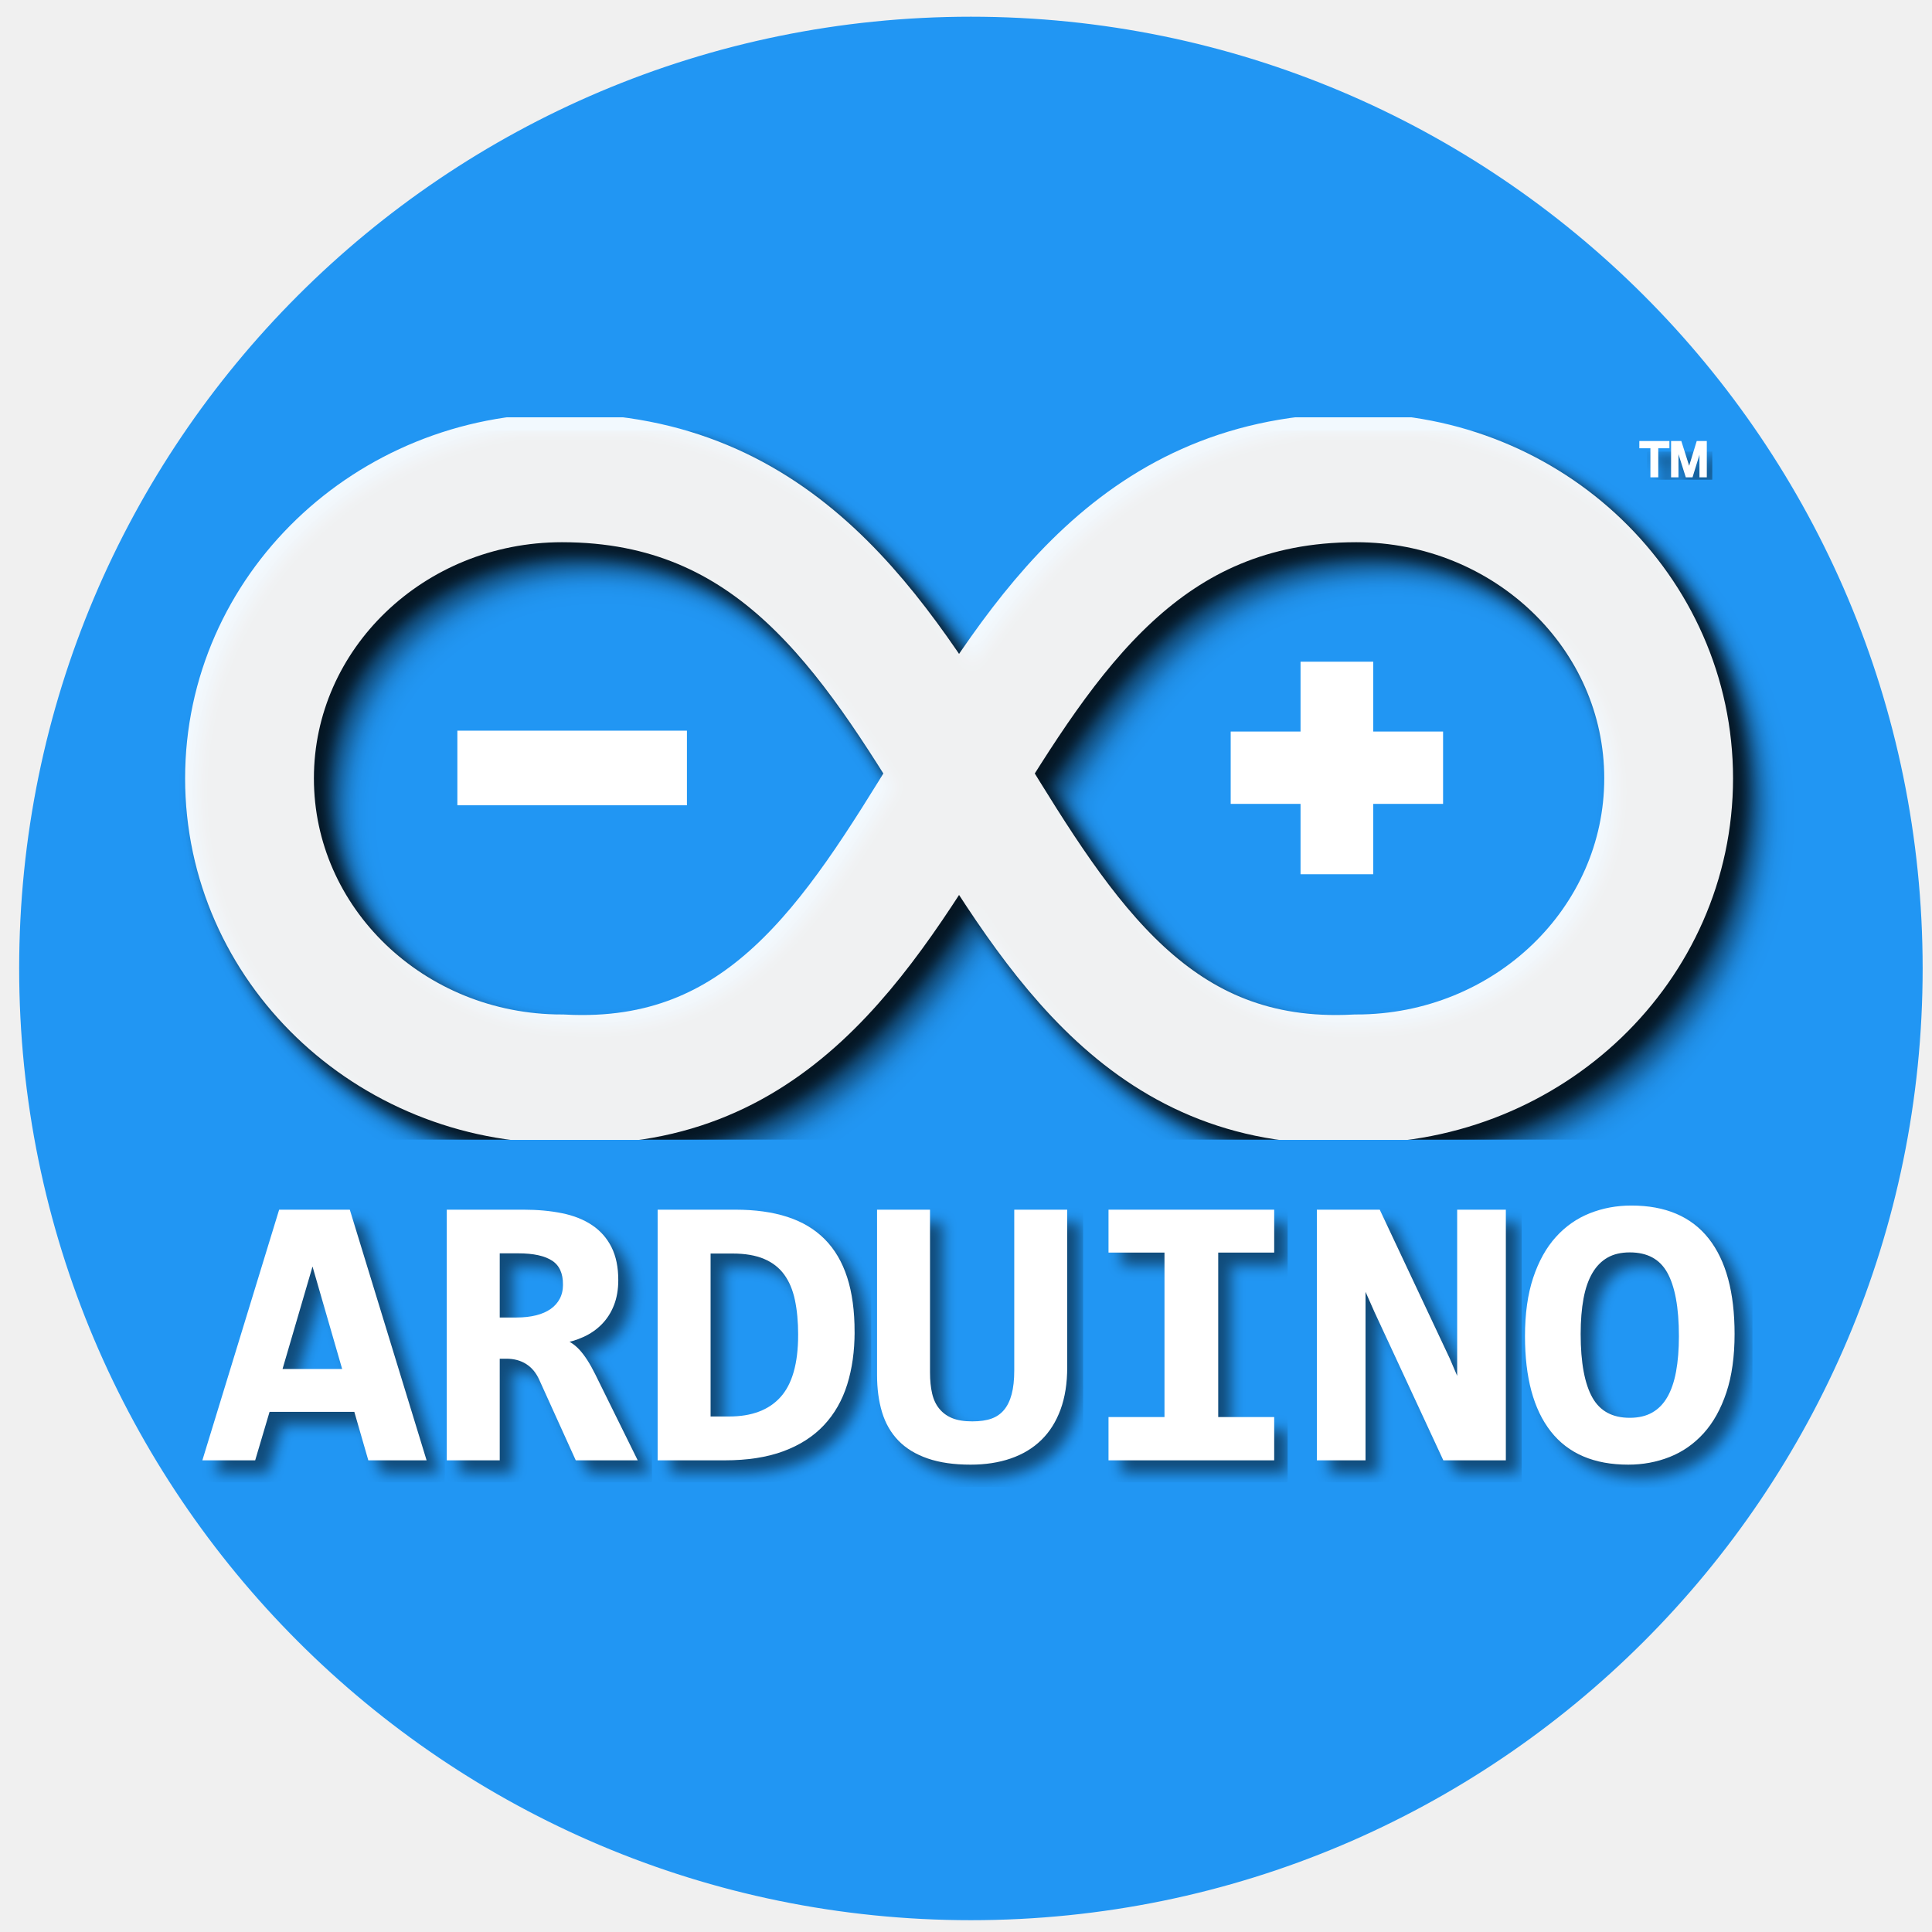
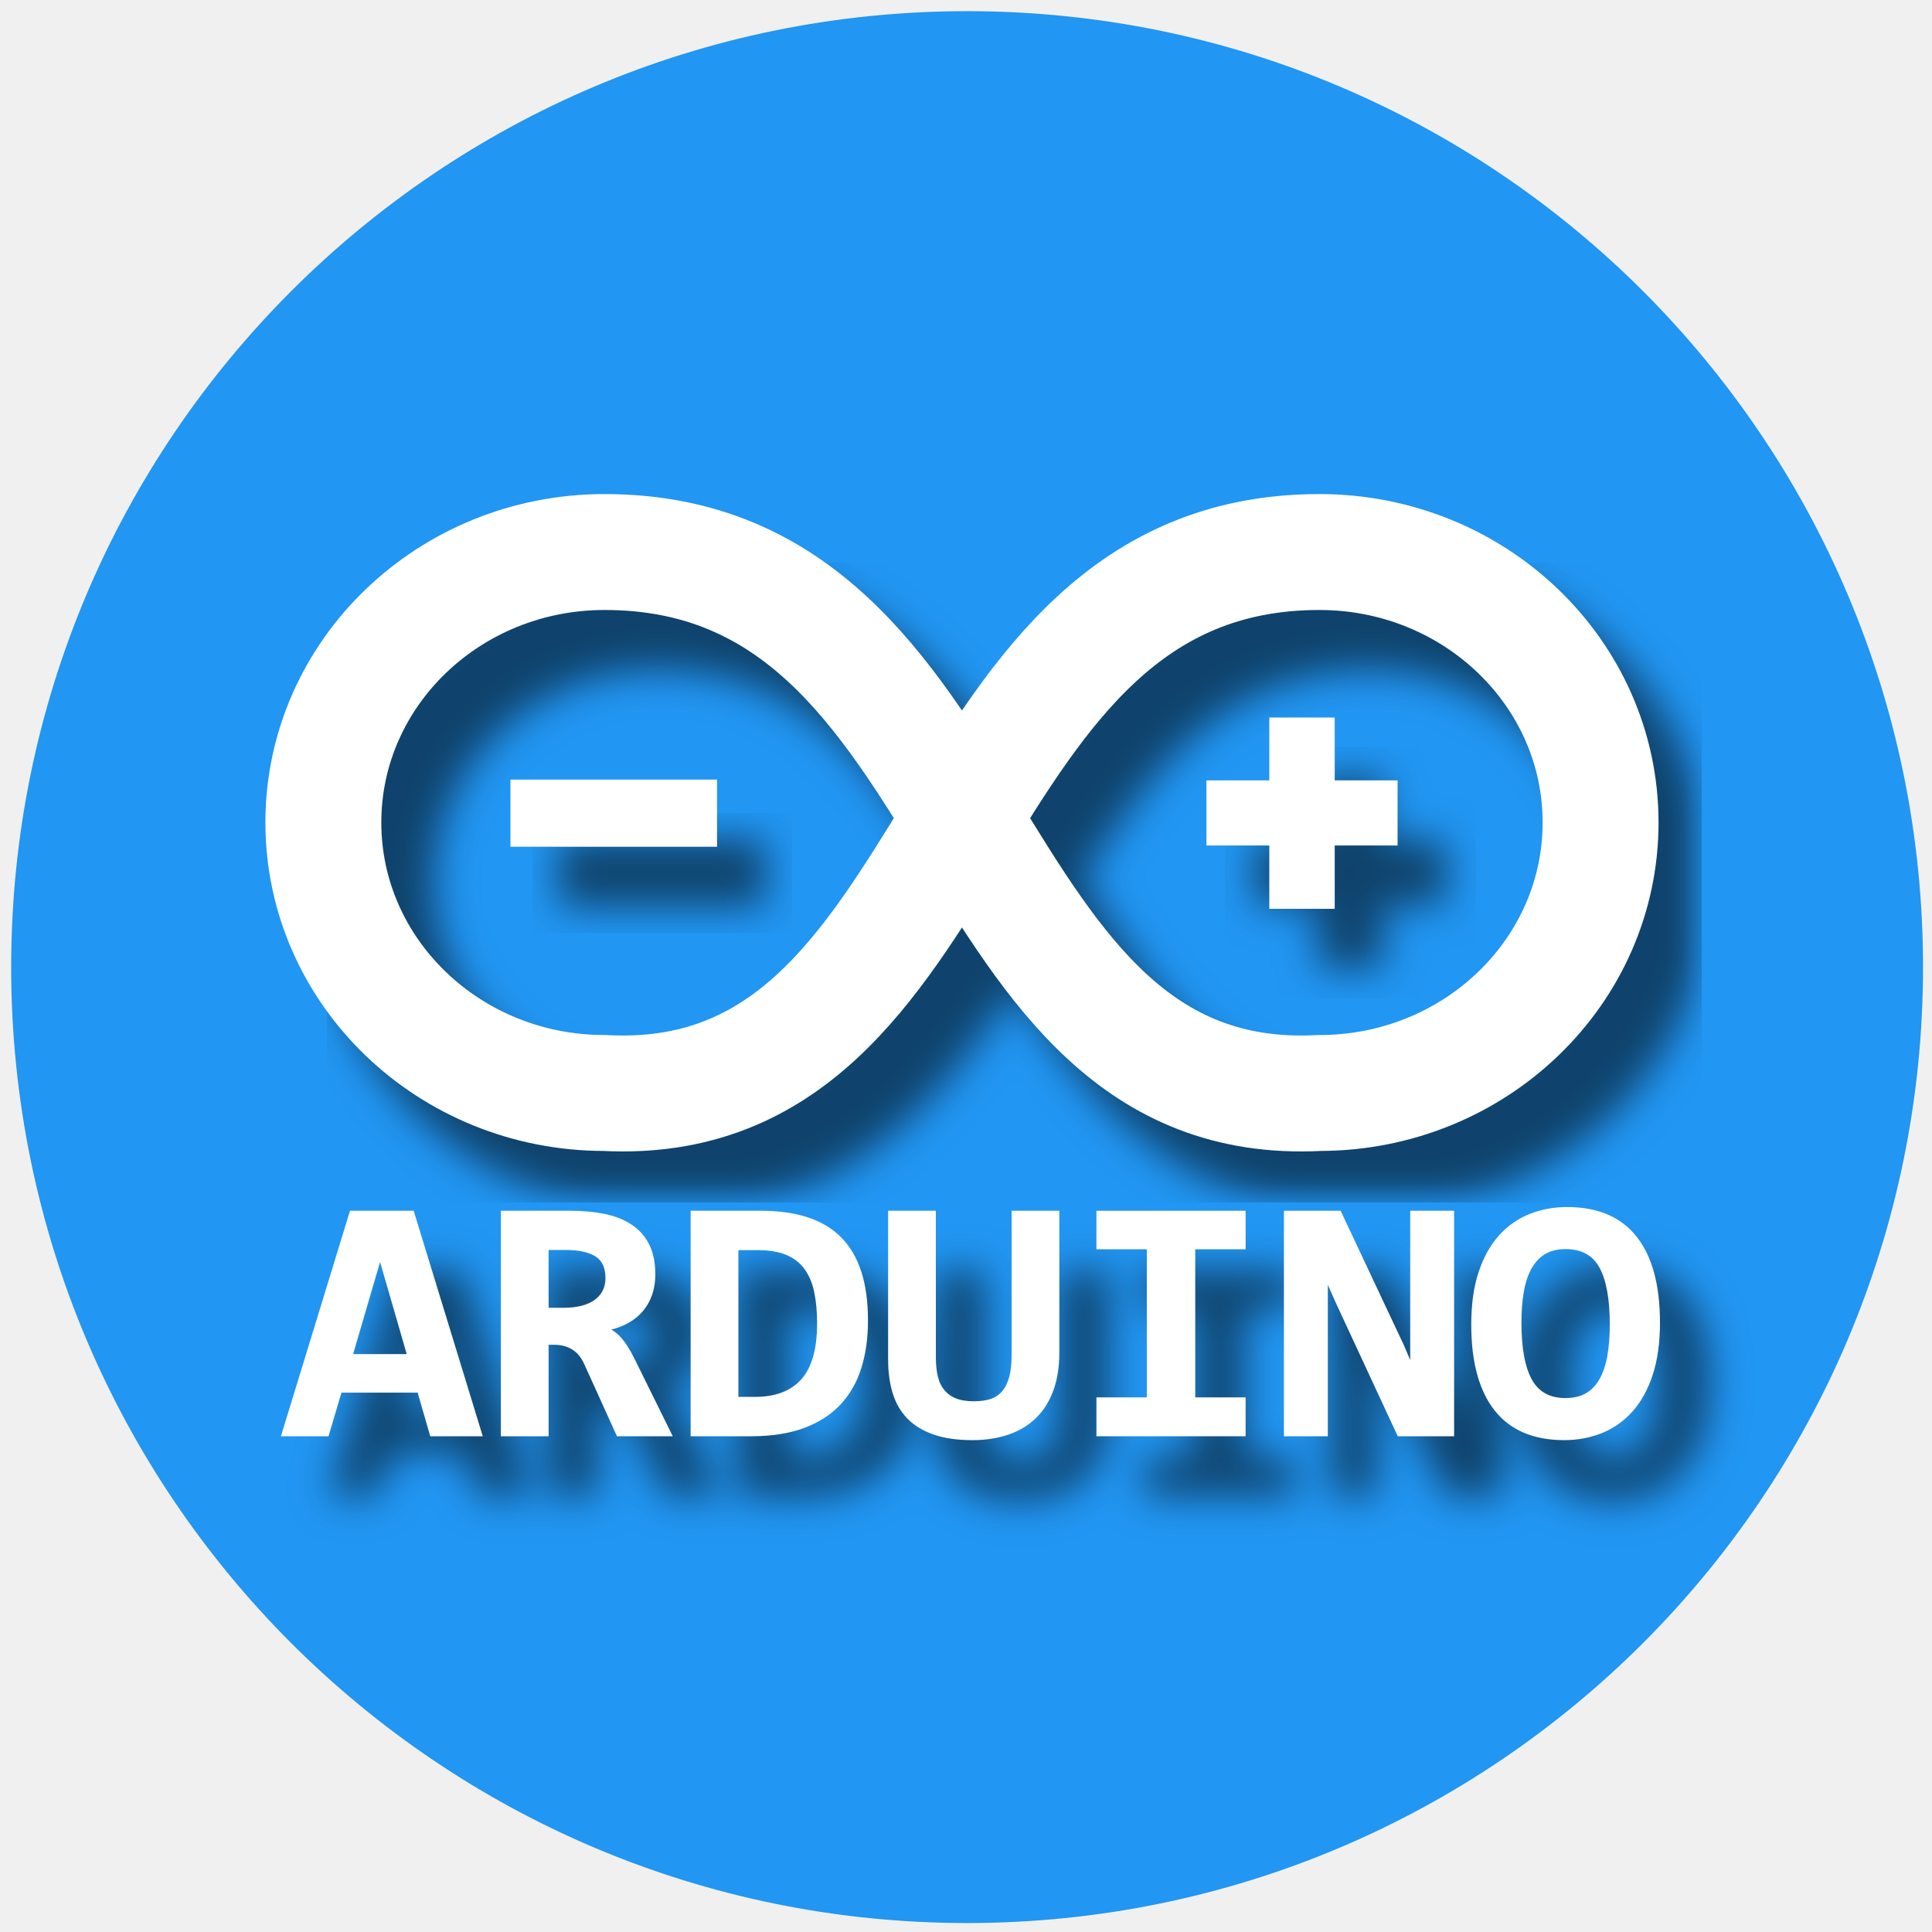
- <svg xmlns="http://www.w3.org/2000/svg" width="900" height="900" viewBox="0 0 900 900" id="svg4861" version="1.1">
-   <defs id="defs4863">
-     <filter style="color-interpolation-filters:sRGB;" id="filter5472">
-       <feFlood flood-opacity="0.498" flood-color="rgb(0,0,0)" result="flood" id="feFlood5474" />
-       <feComposite in="flood" in2="SourceGraphic" operator="in" result="composite1" id="feComposite5476" />
-       <feGaussianBlur in="composite1" stdDeviation="3" result="blur" id="feGaussianBlur5478" />
-       <feOffset dx="6" dy="6" result="offset" id="feOffset5480" />
-       <feComposite in="SourceGraphic" in2="offset" operator="over" result="fbSourceGraphic" id="feComposite5482" />
-       <feColorMatrix result="fbSourceGraphicAlpha" in="fbSourceGraphic" values="0 0 0 -1 0 0 0 0 -1 0 0 0 0 -1 0 0 0 0 1 0" id="feColorMatrix5484" />
-       <feFlood id="feFlood5486" flood-opacity="0.498" flood-color="rgb(0,0,0)" result="flood" in="fbSourceGraphic" />
-       <feComposite id="feComposite5488" in2="fbSourceGraphic" in="flood" operator="in" result="composite1" />
-       <feGaussianBlur id="feGaussianBlur5490" in="composite1" stdDeviation="3" result="blur" />
-       <feOffset id="feOffset5492" dx="6" dy="6" result="offset" />
-       <feComposite id="feComposite5494" in2="offset" in="fbSourceGraphic" operator="over" result="fbSourceGraphic" />
-       <feColorMatrix result="fbSourceGraphicAlpha" in="fbSourceGraphic" values="0 0 0 -1 0 0 0 0 -1 0 0 0 0 -1 0 0 0 0 1 0" id="feColorMatrix5496" />
-       <feFlood id="feFlood5498" flood-opacity="0.498" flood-color="rgb(0,0,0)" result="flood" in="fbSourceGraphic" />
-       <feComposite id="feComposite5500" in2="fbSourceGraphic" in="flood" operator="in" result="composite1" />
-       <feGaussianBlur id="feGaussianBlur5502" in="composite1" stdDeviation="3.9" result="blur" />
-       <feOffset id="feOffset5504" dx="6" dy="6" result="offset" />
-       <feComposite id="feComposite5506" in2="offset" in="fbSourceGraphic" operator="over" result="composite2" />
+ <svg xmlns="http://www.w3.org/2000/svg" width="1000" height="1000" viewBox="0 0 1000 1000" id="svg5314" version="1.1" style="enable-background:new">
+   <defs id="defs5316">
+     <filter style="color-interpolation-filters:sRGB" id="filter7905" x="-0.036" width="1.071" y="-0.214" height="1.427">
+       <feGaussianBlur stdDeviation="10.525" id="feGaussianBlur7907" />
    </filter>
-     <filter style="color-interpolation-filters:sRGB;" id="filter5544">
-       <feFlood flood-opacity="0.498" flood-color="rgb(0,0,0)" result="flood" id="feFlood5546" />
-       <feComposite in="flood" in2="SourceGraphic" operator="in" result="composite1" id="feComposite5548" />
-       <feGaussianBlur in="composite1" stdDeviation="3" result="blur" id="feGaussianBlur5550" />
-       <feOffset dx="6" dy="6" result="offset" id="feOffset5552" />
-       <feComposite in="SourceGraphic" in2="offset" operator="over" result="composite2" id="feComposite5554" />
+     <filter style="color-interpolation-filters:sRGB" id="filter7909" x="-0.32" width="1.64" y="-0.32" height="1.639">
+       <feGaussianBlur stdDeviation="10.525" id="feGaussianBlur7911" />
    </filter>
-     <filter style="color-interpolation-filters:sRGB;" id="filter5556">
-       <feFlood flood-opacity="0.498" flood-color="rgb(0,0,0)" result="flood" id="feFlood5558" />
-       <feComposite in="flood" in2="SourceGraphic" operator="in" result="composite1" id="feComposite5560" />
-       <feGaussianBlur in="composite1" stdDeviation="3" result="blur" id="feGaussianBlur5562" />
-       <feOffset dx="6" dy="6" result="offset" id="feOffset5564" />
-       <feComposite in="SourceGraphic" in2="offset" operator="over" result="composite2" id="feComposite5566" />
+     <filter style="color-interpolation-filters:sRGB" id="filter7913" x="-0.038" width="1.076" y="-0.09" height="1.18">
+       <feGaussianBlur stdDeviation="10.525" id="feGaussianBlur7915" />
    </filter>
-     <filter style="color-interpolation-filters:sRGB;" id="filter5568">
-       <feFlood flood-opacity="0.498" flood-color="rgb(0,0,0)" result="flood" id="feFlood5570" />
-       <feComposite in="flood" in2="SourceGraphic" operator="in" result="composite1" id="feComposite5572" />
-       <feGaussianBlur in="composite1" stdDeviation="3" result="blur" id="feGaussianBlur5574" />
-       <feOffset dx="6" dy="6" result="offset" id="feOffset5576" />
-       <feComposite in="SourceGraphic" in2="offset" operator="over" result="composite2" id="feComposite5578" />
-     </filter>
-     <filter style="color-interpolation-filters:sRGB;" id="filter5580">
-       <feFlood flood-opacity="0.498" flood-color="rgb(0,0,0)" result="flood" id="feFlood5582" />
-       <feComposite in="flood" in2="SourceGraphic" operator="in" result="composite1" id="feComposite5584" />
-       <feGaussianBlur in="composite1" stdDeviation="3" result="blur" id="feGaussianBlur5586" />
-       <feOffset dx="6" dy="6" result="offset" id="feOffset5588" />
-       <feComposite in="SourceGraphic" in2="offset" operator="over" result="composite2" id="feComposite5590" />
-     </filter>
-     <filter style="color-interpolation-filters:sRGB;" id="filter5592">
-       <feFlood flood-opacity="0.498" flood-color="rgb(0,0,0)" result="flood" id="feFlood5594" />
-       <feComposite in="flood" in2="SourceGraphic" operator="in" result="composite1" id="feComposite5596" />
-       <feGaussianBlur in="composite1" stdDeviation="3" result="blur" id="feGaussianBlur5598" />
-       <feOffset dx="6" dy="6" result="offset" id="feOffset5600" />
-       <feComposite in="SourceGraphic" in2="offset" operator="over" result="composite2" id="feComposite5602" />
-     </filter>
-     <filter style="color-interpolation-filters:sRGB;" id="filter5604">
-       <feFlood flood-opacity="0.498" flood-color="rgb(0,0,0)" result="flood" id="feFlood5606" />
-       <feComposite in="flood" in2="SourceGraphic" operator="in" result="composite1" id="feComposite5608" />
-       <feGaussianBlur in="composite1" stdDeviation="3" result="blur" id="feGaussianBlur5610" />
-       <feOffset dx="6" dy="6" result="offset" id="feOffset5612" />
-       <feComposite in="SourceGraphic" in2="offset" operator="over" result="composite2" id="feComposite5614" />
-     </filter>
-     <filter style="color-interpolation-filters:sRGB;" id="filter5616">
-       <feFlood flood-opacity="0.498" flood-color="rgb(0,0,0)" result="flood" id="feFlood5618" />
-       <feComposite in="flood" in2="SourceGraphic" operator="in" result="composite1" id="feComposite5620" />
-       <feGaussianBlur in="composite1" stdDeviation="3" result="blur" id="feGaussianBlur5622" />
-       <feOffset dx="6" dy="6" result="offset" id="feOffset5624" />
-       <feComposite in="SourceGraphic" in2="offset" operator="over" result="composite2" id="feComposite5626" />
-     </filter>
-     <filter style="color-interpolation-filters:sRGB;" id="filter5628">
-       <feFlood flood-opacity="0.498" flood-color="rgb(0,0,0)" result="flood" id="feFlood5630" />
-       <feComposite in="flood" in2="SourceGraphic" operator="in" result="composite1" id="feComposite5632" />
-       <feGaussianBlur in="composite1" stdDeviation="3" result="blur" id="feGaussianBlur5634" />
-       <feOffset dx="6" dy="6" result="offset" id="feOffset5636" />
-       <feComposite in="SourceGraphic" in2="offset" operator="over" result="composite2" id="feComposite5638" />
+     <filter style="color-interpolation-filters:sRGB" id="filter7917" x="-0.303" width="1.606" y="-2.267" height="5.535">
+       <feGaussianBlur stdDeviation="10.525" id="feGaussianBlur7919" />
    </filter>
  </defs>
-   <g id="layer1" transform="translate(0,-152.3622)">
-     <circle style="opacity:1;fill:#2196f3;fill-opacity:1;stroke:#2196f3;stroke-width:1;stroke-opacity:1" id="path5409" cx="452.286" cy="603.505" r="442.857" />
-     <g font-size="167" id="g8" transform="translate(-1247.941,-379.6241)" style="font-size:167px;font-family:sans-serif;text-anchor:middle;fill:#00979c;stroke:#ffd200;stroke-width:20;stroke-opacity:1">
-       <g style="stroke:#ffd200;stroke-opacity:1" id="text10" />
-       <text x="181" y="218" dy="0" id="text12" style="stroke:#ffd200;stroke-opacity:1">
+   <g id="layer1" transform="translate(0,-52.36216)">
+     <circle style="opacity:1;fill:#2196f3;fill-opacity:1;stroke:#2196f3;stroke-width:1;stroke-opacity:1" id="path5866" cx="500.571" cy="552.934" r="494.286" />
+     <g transform="translate(146.3444,324.6616)" style="fill:none;stroke:#00979c;stroke-width:60;stroke-opacity:1" id="g4" />
+   </g>
+   <g id="layer5">
+     <path style="opacity:0.556;fill:none;stroke:#000000;stroke-width:60;stroke-opacity:1;filter:url(#filter7913);enable-background:new" d="m 340.059,316.585 a 145.545,140 0 1 0 0,280 c 190,10 170,-280 370,-280 a 145.55,140 0 0 1 0,280 c -190,10 -170,-280 -370,-280" id="path6" />
+     <g font-size="167" id="g8" transform="translate(164.0587,296.5852)" style="font-size:167px;font-family:sans-serif;text-anchor:middle;opacity:0.556;fill:#000000;fill-opacity:1;stroke:#000000;stroke-width:20;stroke-opacity:1;filter:url(#filter7909);enable-background:new">
+       <g id="text10" style="fill:#000000;fill-opacity:1;stroke:#000000;stroke-opacity:1">
+         <path d="m 528.069,194.674 0,-32.78 -32.536,0 0,-13.699 32.536,0 0,-32.536 13.862,0 0,32.536 32.536,0 0,13.699 -32.536,0 0,32.78 z" id="path3075" style="fill:#000000;fill-opacity:1;stroke:#000000;stroke-opacity:1" />
+       </g>
+       <text x="181" y="218" dy="0" id="text12" style="fill:#000000;fill-opacity:1;stroke:#000000;stroke-opacity:1">
        <ndash />
      </text>
    </g>
-     <g transform="translate(-1247.941,-389.6241)" font-size="40" id="g14" style="font-size:40px;font-family:Arial;text-anchor:middle;fill:#ffd200;fill-opacity:1;stroke:#ffd200;stroke-opacity:1">
-       <g style="fill:#ffd200;fill-opacity:1;stroke:#ffd200;stroke-opacity:1" id="text16" />
+     <g transform="translate(164.0587,286.5852)" style="font-weight:bold;font-size:152px;font-family:Consolas;letter-spacing:0.1em;opacity:0.556;fill:#000000;fill-opacity:1;stroke:#000000;stroke-width:2;stroke-opacity:1;filter:url(#filter7905);enable-background:new" font-size="152" font-weight="bold" letter-spacing="0.1em" text-anchor="left" id="g18">
+       <g transform="scale(1.017164,0.9831257)" style="font-size:182.281px;fill:#000000;fill-opacity:1;stroke:#000000;stroke-width:2.398;stroke-opacity:1" id="text20">
+         <path d="m 83.276,494.845 -6.408,-22.963 -40.586,0 -6.586,22.963 -21.717,0 34.445,-116.329 30.618,0 34.445,116.329 z m -26.434,-94.968 -15.309,54.115 30.44,0 z" style="font-size:182.281px;fill:#000000;fill-opacity:1;stroke:#000000;stroke-width:2.398;stroke-opacity:1" id="path3057" />
+         <path d="m 178.154,494.845 -16.377,-37.382 c -1.543,-3.56 -3.694,-6.245 -6.453,-8.055 -2.759,-1.81 -6.008,-2.715 -9.746,-2.715 l -4.183,0 0,48.151 -21.895,0 0,-116.329 33.911,0 c 6.408,1.2e-4 12.223,0.549 17.445,1.647 5.222,1.098 9.672,2.922 13.351,5.474 3.679,2.552 6.512,5.874 8.5,9.969 1.988,4.094 2.982,9.108 2.982,15.042 -9e-5,4.272 -0.623,8.07 -1.869,11.393 -1.246,3.323 -2.997,6.186 -5.251,8.589 -2.255,2.403 -4.94,4.346 -8.055,5.83 -3.115,1.483 -6.512,2.522 -10.191,3.115 2.848,0.593 5.459,2.21 7.832,4.851 2.373,2.641 4.747,6.453 7.12,11.437 l 18.602,38.984 z m -5.429,-82.062 c -6e-5,-5.696 -1.81,-9.79 -5.429,-12.283 -3.62,-2.492 -9.049,-3.738 -16.288,-3.738 l -9.613,0 0,32.843 8.9,0 c 3.382,6e-5 6.453,-0.356 9.212,-1.068 2.759,-0.712 5.118,-1.78 7.076,-3.204 1.958,-1.424 3.471,-3.189 4.539,-5.296 1.068,-2.106 1.602,-4.524 1.602,-7.254 z" style="font-size:182.281px;fill:#000000;fill-opacity:1;stroke:#000000;stroke-width:2.398;stroke-opacity:1" id="path3059" />
+         <path d="m 303.918,435.212 c -1e-4,9.019 -1.113,17.208 -3.338,24.565 -2.225,7.358 -5.696,13.633 -10.414,18.824 -4.717,5.192 -10.755,9.197 -18.112,12.016 -7.358,2.818 -16.169,4.228 -26.434,4.228 l -29.55,0 0,-116.329 34.445,0 c 8.9,1.2e-4 16.688,1.113 23.364,3.338 6.675,2.225 12.238,5.652 16.688,10.28 4.45,4.628 7.788,10.503 10.013,17.623 2.225,7.12 3.338,15.606 3.338,25.455 z m -23.497,1.424 c -7e-5,-6.29 -0.504,-11.897 -1.513,-16.822 -1.009,-4.925 -2.715,-9.093 -5.118,-12.505 -2.403,-3.412 -5.622,-6.008 -9.657,-7.788 -4.035,-1.78 -9.049,-2.67 -15.042,-2.67 l -11.126,0 0,79.659 9.613,0 c 10.74,2e-5 18.899,-3.204 24.476,-9.613 5.578,-6.408 8.366,-16.495 8.366,-30.262 z" style="font-size:182.281px;fill:#000000;fill-opacity:1;stroke:#000000;stroke-width:2.398;stroke-opacity:1" id="path3061" />
+         <path d="m 401.289,452.034 c -9e-5,7.417 -0.994,13.929 -2.982,19.537 -1.988,5.607 -4.836,10.28 -8.544,14.018 -3.709,3.738 -8.233,6.557 -13.573,8.455 -5.34,1.899 -11.333,2.848 -17.979,2.848 -7.476,0 -13.885,-0.949 -19.225,-2.848 -5.34,-1.899 -9.672,-4.628 -12.995,-8.188 -3.323,-3.56 -5.726,-7.892 -7.209,-12.995 -1.483,-5.103 -2.225,-10.829 -2.225,-17.178 l 0,-77.167 21.895,0 0,75.832 c -3e-5,3.916 0.341,7.387 1.024,10.414 0.682,3.026 1.869,5.592 3.56,7.699 1.691,2.106 3.812,3.694 6.364,4.762 2.551,1.068 5.756,1.602 9.613,1.602 3.619,1e-5 6.675,-0.46 9.167,-1.38 2.492,-0.92 4.569,-2.403 6.23,-4.45 1.661,-2.047 2.907,-4.673 3.738,-7.877 0.831,-3.204 1.246,-7.091 1.246,-11.66 l 0,-74.942 21.895,0 z" style="font-size:182.281px;fill:#000000;fill-opacity:1;stroke:#000000;stroke-width:2.398;stroke-opacity:1" id="path3063" />
+         <path d="m 422.561,396.406 0,-17.89 73.518,0 0,17.89 -25.633,0 0,80.371 25.633,0 0,18.068 -73.518,0 0,-18.068 25.633,0 0,-80.371 z" style="font-size:182.281px;fill:#000000;fill-opacity:1;stroke:#000000;stroke-width:2.398;stroke-opacity:1" id="path3065" />
+         <path d="m 575.471,494.845 -31.152,-69.424 -6.408,-14.953 0,48.241 0,36.136 -19.937,0 0,-116.329 26.879,0 31.775,69.869 5.607,13.618 0,-51.356 0,-32.131 19.937,0 0,116.329 z" style="font-size:182.281px;fill:#000000;fill-opacity:1;stroke:#000000;stroke-width:2.398;stroke-opacity:1" id="path3067" />
+         <path d="m 706.931,436.191 c -10e-5,10.562 -1.231,19.67 -3.694,27.324 -2.463,7.654 -5.845,13.944 -10.147,18.869 -4.302,4.925 -9.346,8.574 -15.131,10.948 -5.785,2.373 -11.971,3.56 -18.557,3.56 -15.309,0 -26.82,-5.088 -34.534,-15.264 -7.714,-10.176 -11.571,-24.966 -11.571,-44.369 -10e-6,-10.562 1.231,-19.67 3.694,-27.324 2.462,-7.654 5.845,-13.944 10.147,-18.869 4.302,-4.925 9.345,-8.574 15.131,-10.948 5.785,-2.373 11.971,-3.56 18.557,-3.56 15.309,1.2e-4 26.82,5.073 34.534,15.22 7.714,10.147 11.57,24.951 11.571,44.413 z m -23.141,1.068 c -7e-5,-13.766 -1.839,-24.031 -5.518,-30.796 -3.679,-6.764 -9.731,-10.146 -18.157,-10.147 -4.213,1e-4 -7.803,0.875 -10.77,2.626 -2.967,1.751 -5.414,4.317 -7.343,7.699 -1.928,3.382 -3.338,7.551 -4.228,12.505 -0.89,4.955 -1.335,10.636 -1.335,17.044 -2e-5,13.766 1.854,24.031 5.563,30.796 3.708,6.764 9.746,10.147 18.112,10.147 4.213,2e-5 7.818,-0.875 10.814,-2.626 2.996,-1.75 5.444,-4.317 7.343,-7.699 1.899,-3.382 3.293,-7.551 4.183,-12.505 0.89,-4.955 1.335,-10.636 1.335,-17.044 z" style="font-size:182.281px;fill:#000000;fill-opacity:1;stroke:#000000;stroke-width:2.398;stroke-opacity:1" id="path3069" />
+       </g>
    </g>
-     <g transform="translate(-1247.941,-389.6241)" font-size="152" font-weight="bold" letter-spacing="0.1em" text-anchor="left" id="g18" style="font-weight:bold;font-size:152px;font-family:Consolas;letter-spacing:0.1em;fill:#ffd200;fill-opacity:1;stroke:#ffd200;stroke-width:2;stroke-opacity:1">
-       <g transform="scale(1.017164,0.9831257)" style="font-size:182.281px;fill:#ffd200;fill-opacity:1;stroke:#ffd200;stroke-width:2.398;stroke-opacity:1" id="text20" />
+     <path d="m 301.153,457.322 0,-11.14 83.319,0 0,11.14 z" style="font-size:197.219px;font-family:sans-serif;text-anchor:middle;opacity:0.556;fill:#000000;fill-opacity:1;stroke:#000000;stroke-width:23.619;stroke-opacity:1;filter:url(#filter7917);enable-background:new" id="path3078" />
+     <g transform="translate(966.3444,443.728)" style="fill:none;stroke:#00979c;stroke-width:60;stroke-opacity:1" id="g4-1" />
+   </g>
+   <g id="layer6">
+     <path style="fill:none;stroke:#ffffff;stroke-width:60;stroke-opacity:1;enable-background:new" d="m 312.916,285.728 a 145.545,140 0 1 0 0,280 c 190,10 170,-280 370,-280 a 145.545,140 0 0 1 0,280 c -190,10 -170,-280 -370,-280" id="path6-0" />
+     <g font-size="167" id="g8-8" transform="translate(138.9158,265.728)" style="font-size:167px;font-family:sans-serif;text-anchor:middle;fill:#ffffff;fill-opacity:1;stroke:#ffffff;stroke-width:20;stroke-opacity:1;enable-background:new">
+       <g id="text10-6" style="fill:#ffffff;fill-opacity:1;stroke:#ffffff;stroke-opacity:1">
+         <path d="m 528.069,194.674 0,-32.78 -32.536,0 0,-13.699 32.536,0 0,-32.536 13.862,0 0,32.536 32.536,0 0,13.699 -32.536,0 0,32.78 z" id="path3075-4" style="fill:#ffffff;fill-opacity:1;stroke:#ffffff;stroke-opacity:1" />
+       </g>
+       <text x="181" y="218" dy="0" id="text12-8" style="fill:#ffffff;fill-opacity:1;stroke:#ffffff;stroke-opacity:1">
+         <ndash />
+       </text>
    </g>
-     <g font-size="167" id="g8-1" transform="translate(-1613.736,-389.0964)" style="font-size:167px;font-family:sans-serif;text-anchor:middle;fill:#00979c;stroke:#ffd200;stroke-width:20;stroke-opacity:1">
-       <g transform="scale(1.564597,0.6391421)" style="font-size:197.219px;stroke:#ffd200;stroke-width:23.619;stroke-opacity:1" id="text10-7" />
-       <g style="stroke:#ffd200;stroke-opacity:1" id="text12-4" />
+     <g transform="translate(138.9158,255.728)" style="font-weight:bold;font-size:152px;font-family:Consolas;letter-spacing:0.1em;fill:#ffffff;fill-opacity:1;stroke:#ffffff;stroke-width:2;stroke-opacity:1;enable-background:new" font-size="152" font-weight="bold" letter-spacing="0.1em" text-anchor="left" id="g18-4">
+       <g transform="scale(1.017164,0.9831257)" style="font-size:182.281px;fill:#ffffff;fill-opacity:1;stroke:#ffffff;stroke-width:2.398;stroke-opacity:1" id="text20-7">
+         <path d="m 83.276,494.845 -6.408,-22.963 -40.586,0 -6.586,22.963 -21.717,0 34.445,-116.329 30.618,0 34.445,116.329 z m -26.434,-94.968 -15.309,54.115 30.44,0 z" style="font-size:182.281px;fill:#ffffff;fill-opacity:1;stroke:#ffffff;stroke-width:2.398;stroke-opacity:1" id="path3057-6" />
+         <path d="m 178.154,494.845 -16.377,-37.382 c -1.543,-3.56 -3.694,-6.245 -6.453,-8.055 -2.759,-1.81 -6.008,-2.715 -9.746,-2.715 l -4.183,0 0,48.151 -21.895,0 0,-116.329 33.911,0 c 6.408,1.2e-4 12.223,0.549 17.445,1.647 5.222,1.098 9.672,2.922 13.351,5.474 3.679,2.552 6.512,5.874 8.5,9.969 1.988,4.094 2.982,9.108 2.982,15.042 -9e-5,4.272 -0.623,8.07 -1.869,11.393 -1.246,3.323 -2.997,6.186 -5.251,8.589 -2.255,2.403 -4.94,4.346 -8.055,5.83 -3.115,1.483 -6.512,2.522 -10.191,3.115 2.848,0.593 5.459,2.21 7.832,4.851 2.373,2.641 4.747,6.453 7.12,11.437 l 18.602,38.984 z m -5.429,-82.062 c -6e-5,-5.696 -1.81,-9.79 -5.429,-12.283 -3.62,-2.492 -9.049,-3.738 -16.288,-3.738 l -9.613,0 0,32.843 8.9,0 c 3.382,6e-5 6.453,-0.356 9.212,-1.068 2.759,-0.712 5.118,-1.78 7.076,-3.204 1.958,-1.424 3.471,-3.189 4.539,-5.296 1.068,-2.106 1.602,-4.524 1.602,-7.254 z" style="font-size:182.281px;fill:#ffffff;fill-opacity:1;stroke:#ffffff;stroke-width:2.398;stroke-opacity:1" id="path3059-4" />
+         <path d="m 303.918,435.212 c -1e-4,9.019 -1.113,17.208 -3.338,24.565 -2.225,7.358 -5.696,13.633 -10.414,18.824 -4.717,5.192 -10.755,9.197 -18.112,12.016 -7.358,2.818 -16.169,4.228 -26.434,4.228 l -29.55,0 0,-116.329 34.445,0 c 8.9,1.2e-4 16.688,1.113 23.364,3.338 6.675,2.225 12.238,5.652 16.688,10.28 4.45,4.628 7.788,10.503 10.013,17.623 2.225,7.12 3.338,15.606 3.338,25.455 z m -23.497,1.424 c -7e-5,-6.29 -0.504,-11.897 -1.513,-16.822 -1.009,-4.925 -2.715,-9.093 -5.118,-12.505 -2.403,-3.412 -5.622,-6.008 -9.657,-7.788 -4.035,-1.78 -9.049,-2.67 -15.042,-2.67 l -11.126,0 0,79.659 9.613,0 c 10.74,2e-5 18.899,-3.204 24.476,-9.613 5.578,-6.408 8.366,-16.495 8.366,-30.262 z" style="font-size:182.281px;fill:#ffffff;fill-opacity:1;stroke:#ffffff;stroke-width:2.398;stroke-opacity:1" id="path3061-7" />
+         <path d="m 401.289,452.034 c -9e-5,7.417 -0.994,13.929 -2.982,19.537 -1.988,5.607 -4.836,10.28 -8.544,14.018 -3.709,3.738 -8.233,6.557 -13.573,8.455 -5.34,1.899 -11.333,2.848 -17.979,2.848 -7.476,0 -13.885,-0.949 -19.225,-2.848 -5.34,-1.899 -9.672,-4.628 -12.995,-8.188 -3.323,-3.56 -5.726,-7.892 -7.209,-12.995 -1.483,-5.103 -2.225,-10.829 -2.225,-17.178 l 0,-77.167 21.895,0 0,75.832 c -3e-5,3.916 0.341,7.387 1.024,10.414 0.682,3.026 1.869,5.592 3.56,7.699 1.691,2.106 3.812,3.694 6.364,4.762 2.551,1.068 5.756,1.602 9.613,1.602 3.619,1e-5 6.675,-0.46 9.167,-1.38 2.492,-0.92 4.569,-2.403 6.23,-4.45 1.661,-2.047 2.907,-4.673 3.738,-7.877 0.831,-3.204 1.246,-7.091 1.246,-11.66 l 0,-74.942 21.895,0 z" style="font-size:182.281px;fill:#ffffff;fill-opacity:1;stroke:#ffffff;stroke-width:2.398;stroke-opacity:1" id="path3063-8" />
+         <path d="m 422.561,396.406 0,-17.89 73.518,0 0,17.89 -25.633,0 0,80.371 25.633,0 0,18.068 -73.518,0 0,-18.068 25.633,0 0,-80.371 z" style="font-size:182.281px;fill:#ffffff;fill-opacity:1;stroke:#ffffff;stroke-width:2.398;stroke-opacity:1" id="path3065-6" />
+         <path d="m 575.471,494.845 -31.152,-69.424 -6.408,-14.953 0,48.241 0,36.136 -19.937,0 0,-116.329 26.879,0 31.775,69.869 5.607,13.618 0,-51.356 0,-32.131 19.937,0 0,116.329 z" style="font-size:182.281px;fill:#ffffff;fill-opacity:1;stroke:#ffffff;stroke-width:2.398;stroke-opacity:1" id="path3067-7" />
+         <path d="m 706.931,436.191 c -10e-5,10.562 -1.231,19.67 -3.694,27.324 -2.463,7.654 -5.845,13.944 -10.147,18.869 -4.302,4.925 -9.346,8.574 -15.131,10.948 -5.785,2.373 -11.971,3.56 -18.557,3.56 -15.309,0 -26.82,-5.088 -34.534,-15.264 -7.714,-10.176 -11.571,-24.966 -11.571,-44.369 -10e-6,-10.562 1.231,-19.67 3.694,-27.324 2.462,-7.654 5.845,-13.944 10.147,-18.869 4.302,-4.925 9.345,-8.574 15.131,-10.948 5.785,-2.373 11.971,-3.56 18.557,-3.56 15.309,1.2e-4 26.82,5.073 34.534,15.22 7.714,10.147 11.57,24.951 11.571,44.413 z m -23.141,1.068 c -7e-5,-13.766 -1.839,-24.031 -5.518,-30.796 -3.679,-6.764 -9.731,-10.146 -18.157,-10.147 -4.213,1e-4 -7.803,0.875 -10.77,2.626 -2.967,1.751 -5.414,4.317 -7.343,7.699 -1.928,3.382 -3.338,7.551 -4.228,12.505 -0.89,4.955 -1.335,10.636 -1.335,17.044 -2e-5,13.766 1.854,24.031 5.563,30.796 3.708,6.764 9.746,10.147 18.112,10.147 4.213,2e-5 7.818,-0.875 10.814,-2.626 2.996,-1.75 5.444,-4.317 7.343,-7.699 1.899,-3.382 3.293,-7.551 4.183,-12.505 0.89,-4.955 1.335,-10.636 1.335,-17.044 z" style="font-size:182.281px;fill:#ffffff;fill-opacity:1;stroke:#ffffff;stroke-width:2.398;stroke-opacity:1" id="path3069-9" />
+       </g>
    </g>
-   </g>
-   <g id="layer5">
-     <g transform="translate(87.77289,192.5852)" id="g4" style="fill:none;stroke:#ffffff;stroke-width:60;stroke-opacity:0.941;filter:url(#filter5472)">
-       <path d="m 174,30 a 145.545,140 0 0 0 0,280 C 364,320 344,30 544,30 a 145.545,140 0 0 1 0,280 C 354,320 374,30 174,30" id="path6" style="stroke:#ffffff;stroke-opacity:0.941" />
-     </g>
-     <path d="m 615.842,397.259 0,-32.78 -32.536,0 0,-13.699 32.536,0 0,-32.536 13.862,0 0,32.536 32.536,0 0,13.699 -32.536,0 0,32.78 z" style="font-size:167px;font-family:sans-serif;text-anchor:middle;fill:#00979c;stroke:#ffffff;stroke-width:20;stroke-opacity:1" id="path3075" />
-     <path d="m 769.324,221.87 0,-13.555 -5.156,0 0,-2.363 13.008,0 0,2.363 -5.195,0 0,13.555 z m 9.629,0 0,-15.918 3.906,0 4.024,12.715 3.887,-12.715 3.828,0 0,15.918 -2.422,0 0,-13.359 -4.101,13.359 -2.402,0 -4.277,-13.555 0,13.555 z" style="font-size:40px;font-family:Arial;text-anchor:middle;fill:#ffffff;fill-opacity:1;stroke:#ffffff;stroke-opacity:1;filter:url(#filter5544)" id="path3072" />
-     <path d="m 172.478,679.08 -6.518,-22.576 -41.283,0 -6.699,22.576 -22.09,0 35.036,-114.366 31.143,0 35.036,114.366 z m -26.888,-93.365 -15.572,53.202 30.962,0 z" style="font-weight:bold;font-size:182.281px;font-family:Consolas;letter-spacing:0.1em;fill:#ffffff;fill-opacity:1;stroke:#ffffff;stroke-width:2.398;stroke-opacity:1;filter:url(#filter5628)" id="path3057" />
-     <path d="m 268.985,679.08 -16.658,-36.751 c -1.569,-3.5 -3.757,-6.14 -6.564,-7.919 -2.807,-1.779 -6.111,-2.669 -9.913,-2.669 l -4.255,0 0,47.339 -22.271,0 0,-114.366 34.493,0 c 6.518,1e-4 12.433,0.54 17.744,1.619 5.311,1.079 9.838,2.873 13.58,5.381 3.742,2.509 6.624,5.775 8.646,9.8 2.022,4.025 3.033,8.955 3.033,14.788 -10e-5,4.2 -0.634,7.934 -1.901,11.2 -1.268,3.267 -3.048,6.082 -5.341,8.444 -2.294,2.363 -5.025,4.273 -8.193,5.731 -3.169,1.458 -6.624,2.479 -10.366,3.063 2.897,0.583 5.553,2.173 7.967,4.769 2.414,2.596 4.828,6.344 7.243,11.244 l 18.921,38.326 z m -5.522,-80.678 c -1e-4,-5.6 -1.841,-9.625 -5.522,-12.075 -3.682,-2.45 -9.204,-3.675 -16.567,-3.675 l -9.777,0 0,32.288 9.053,0 c 3.44,10e-5 6.564,-0.35 9.37,-1.05 2.806,-0.7 5.206,-1.75 7.197,-3.15 1.992,-1.4 3.531,-3.135 4.617,-5.206 1.086,-2.071 1.629,-4.448 1.63,-7.131 z" style="font-weight:bold;font-size:182.281px;font-family:Consolas;letter-spacing:0.1em;fill:#ffffff;fill-opacity:1;stroke:#ffffff;stroke-width:2.398;stroke-opacity:1;filter:url(#filter5616)" id="path3059" />
-     <path d="m 396.907,620.454 c -10e-5,8.867 -1.132,16.917 -3.395,24.151 -2.263,7.234 -5.794,13.402 -10.592,18.507 -4.798,5.104 -10.939,9.042 -18.423,11.813 -7.484,2.771 -16.447,4.156 -26.888,4.156 l -30.057,0 0,-114.366 35.036,0 c 9.053,1e-4 16.975,1.094 23.765,3.281 6.79,2.188 12.448,5.557 16.975,10.107 4.526,4.55 7.921,10.325 10.185,17.326 2.263,7 3.395,15.342 3.395,25.026 z m -23.901,1.4 c 0,-6.183 -0.513,-11.696 -1.539,-16.538 -1.026,-4.842 -2.761,-8.94 -5.206,-12.294 -2.444,-3.354 -5.719,-5.906 -9.823,-7.656 -4.104,-1.75 -9.204,-2.625 -15.3,-2.625 l -11.317,0 0,78.315 9.777,0 c 10.924,9e-5 19.223,-3.15 24.896,-9.45 5.673,-6.3 8.51,-16.217 8.51,-29.751 z" style="font-weight:bold;font-size:182.281px;font-family:Consolas;letter-spacing:0.1em;fill:#ffffff;fill-opacity:1;stroke:#ffffff;stroke-width:2.398;stroke-opacity:1;filter:url(#filter5604)" id="path3061" />
-     <path d="m 495.95,636.992 c -1e-4,7.292 -1.011,13.694 -3.033,19.207 -2.022,5.513 -4.919,10.107 -8.691,13.782 -3.772,3.675 -8.374,6.446 -13.806,8.313 -5.432,1.867 -11.528,2.8 -18.287,2.8 -7.605,0 -14.123,-0.933 -19.555,-2.8 -5.432,-1.867 -9.838,-4.55 -13.218,-8.05 -3.38,-3.5 -5.824,-7.759 -7.333,-12.775 -1.509,-5.017 -2.263,-10.646 -2.263,-16.888 l 0,-75.865 22.271,0 0,74.552 c 0,3.85 0.347,7.263 1.041,10.238 0.694,2.975 1.901,5.498 3.621,7.569 1.72,2.071 3.878,3.631 6.473,4.681 2.595,1.05 5.854,1.575 9.777,1.575 3.682,0 6.79,-0.452 9.325,-1.356 2.535,-0.904 4.647,-2.363 6.337,-4.375 1.69,-2.013 2.957,-4.594 3.802,-7.744 0.845,-3.15 1.267,-6.971 1.267,-11.463 l 0,-73.677 22.271,0 z" style="font-weight:bold;font-size:182.281px;font-family:Consolas;letter-spacing:0.1em;fill:#ffffff;fill-opacity:1;stroke:#ffffff;stroke-width:2.398;stroke-opacity:1;filter:url(#filter5592)" id="path3063" />
-     <path d="m 517.587,582.302 0,-17.588 74.78,0 0,17.588 -26.073,0 0,79.015 26.073,0 0,17.763 -74.78,0 0,-17.763 26.073,0 0,-79.015 z" style="font-weight:bold;font-size:182.281px;font-family:Consolas;letter-spacing:0.1em;fill:#ffffff;fill-opacity:1;stroke:#ffffff;stroke-width:2.398;stroke-opacity:1;filter:url(#filter5580)" id="path3065" />
-     <path d="m 673.121,679.08 -31.686,-68.252 -6.518,-14.7 0,47.426 0,35.526 -20.279,0 0,-114.366 27.341,0 32.32,68.69 5.704,13.388 0,-50.489 0,-31.588 20.279,0 0,114.366 z" style="font-weight:bold;font-size:182.281px;font-family:Consolas;letter-spacing:0.1em;fill:#ffffff;fill-opacity:1;stroke:#ffffff;stroke-width:2.398;stroke-opacity:1;filter:url(#filter5568)" id="path3067" />
-     <path d="m 806.837,621.416 c -10e-5,10.384 -1.252,19.338 -3.757,26.863 -2.505,7.525 -5.945,13.709 -10.321,18.55 -4.376,4.842 -9.506,8.43 -15.39,10.763 -5.885,2.333 -12.177,3.5 -18.876,3.5 -15.572,0 -27.28,-5.002 -35.127,-15.007 -7.846,-10.004 -11.769,-24.544 -11.769,-43.62 0,-10.384 1.252,-19.338 3.757,-26.863 2.505,-7.525 5.945,-13.709 10.321,-18.551 4.376,-4.842 9.506,-8.429 15.39,-10.763 5.885,-2.333 12.176,-3.5 18.876,-3.5 15.572,10e-5 27.28,4.988 35.127,14.963 7.846,9.975 11.769,24.53 11.769,43.664 z m -23.538,1.05 c -1e-4,-13.534 -1.871,-23.626 -5.613,-30.276 -3.742,-6.65 -9.898,-9.975 -18.469,-9.975 -4.285,10e-5 -7.937,0.861 -10.954,2.581 -3.018,1.721 -5.507,4.244 -7.469,7.569 -1.962,3.325 -3.395,7.423 -4.3,12.294 -0.905,4.871 -1.358,10.457 -1.358,16.757 -10e-5,13.534 1.886,23.626 5.658,30.276 3.772,6.65 9.913,9.975 18.423,9.975 4.285,0 7.952,-0.86 11,-2.581 3.048,-1.721 5.538,-4.244 7.469,-7.569 1.931,-3.325 3.35,-7.423 4.255,-12.294 0.905,-4.871 1.358,-10.457 1.358,-16.757 z" style="font-weight:bold;font-size:182.281px;font-family:Consolas;letter-spacing:0.1em;fill:#ffffff;fill-opacity:1;stroke:#ffffff;stroke-width:2.398;stroke-opacity:1;filter:url(#filter5556)" id="path3069" />
-     <path d="m 224.868,363.322 0,-11.14 83.319,0 0,11.14 z" style="font-size:197.219px;font-family:sans-serif;text-anchor:middle;fill:#00979c;stroke:#ffffff;stroke-width:23.619;stroke-opacity:1" id="path3078" />
+     <path d="m 276.01,426.465 0,-11.14 83.32,0 0,11.14 z" style="font-size:197.219px;font-family:sans-serif;text-anchor:middle;fill:#ffffff;fill-opacity:1;stroke:#ffffff;stroke-width:23.619;stroke-opacity:1;enable-background:new" id="path3078-6" />
  </g>
</svg>
